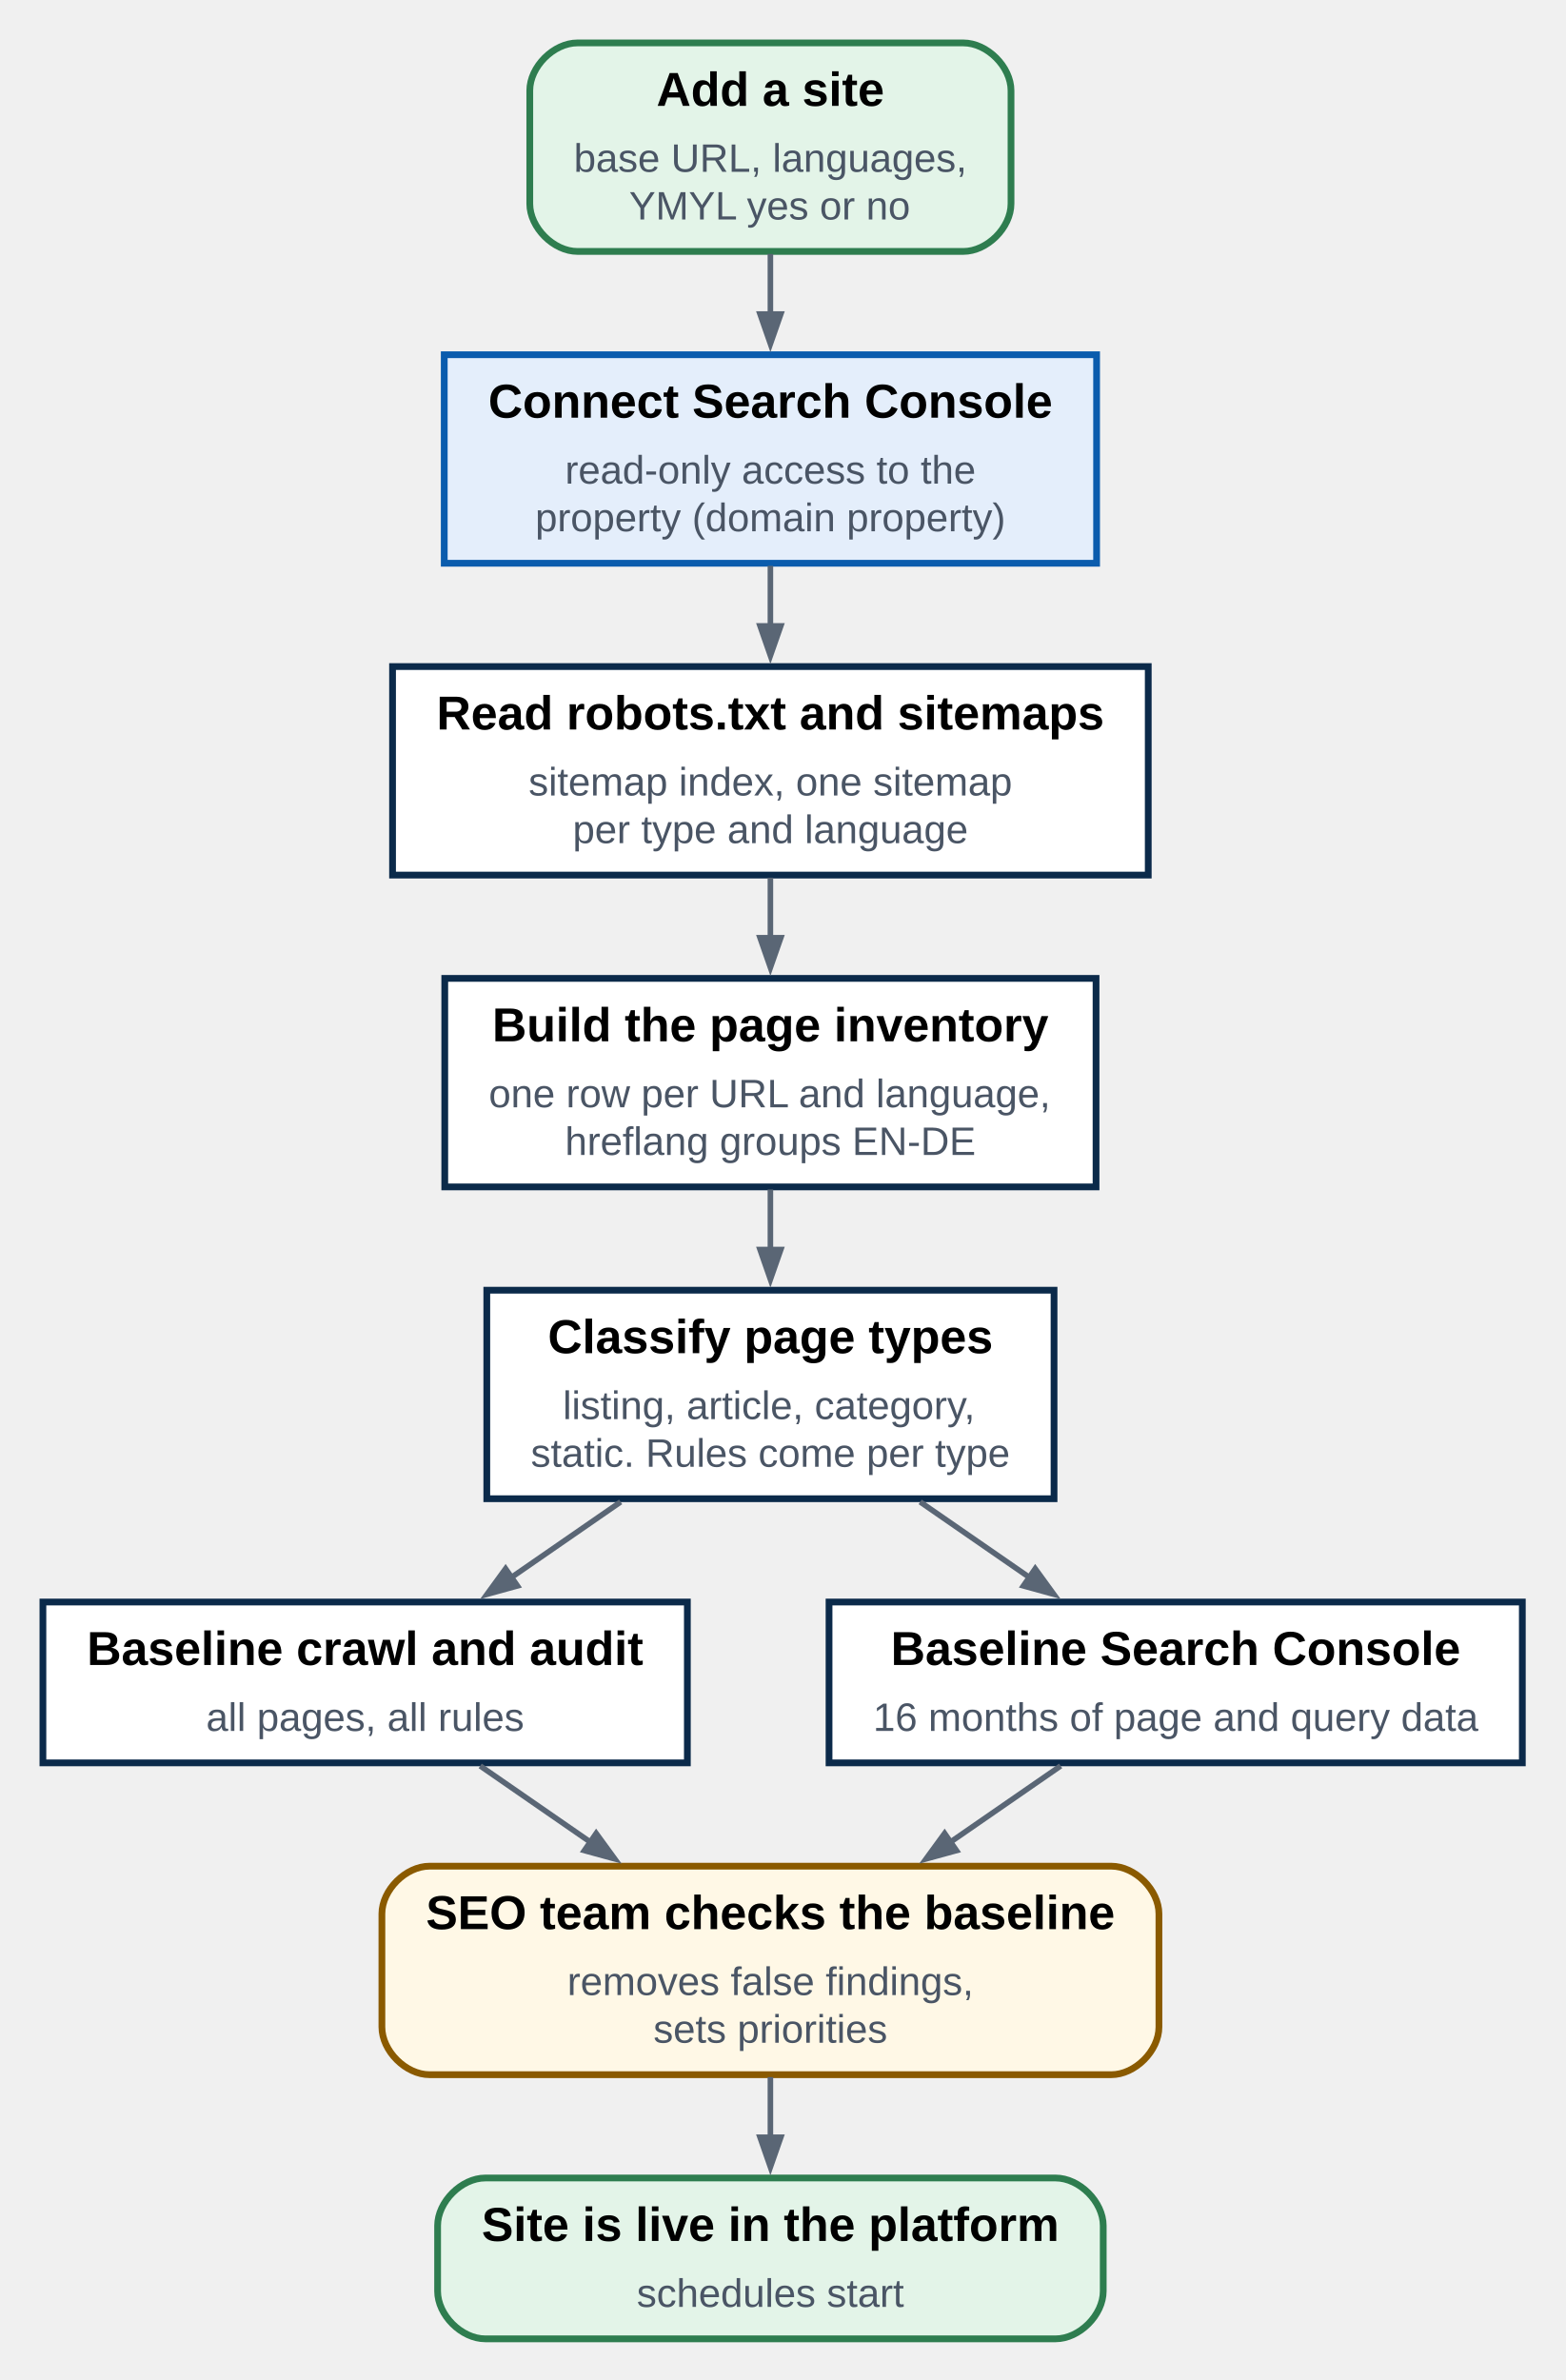
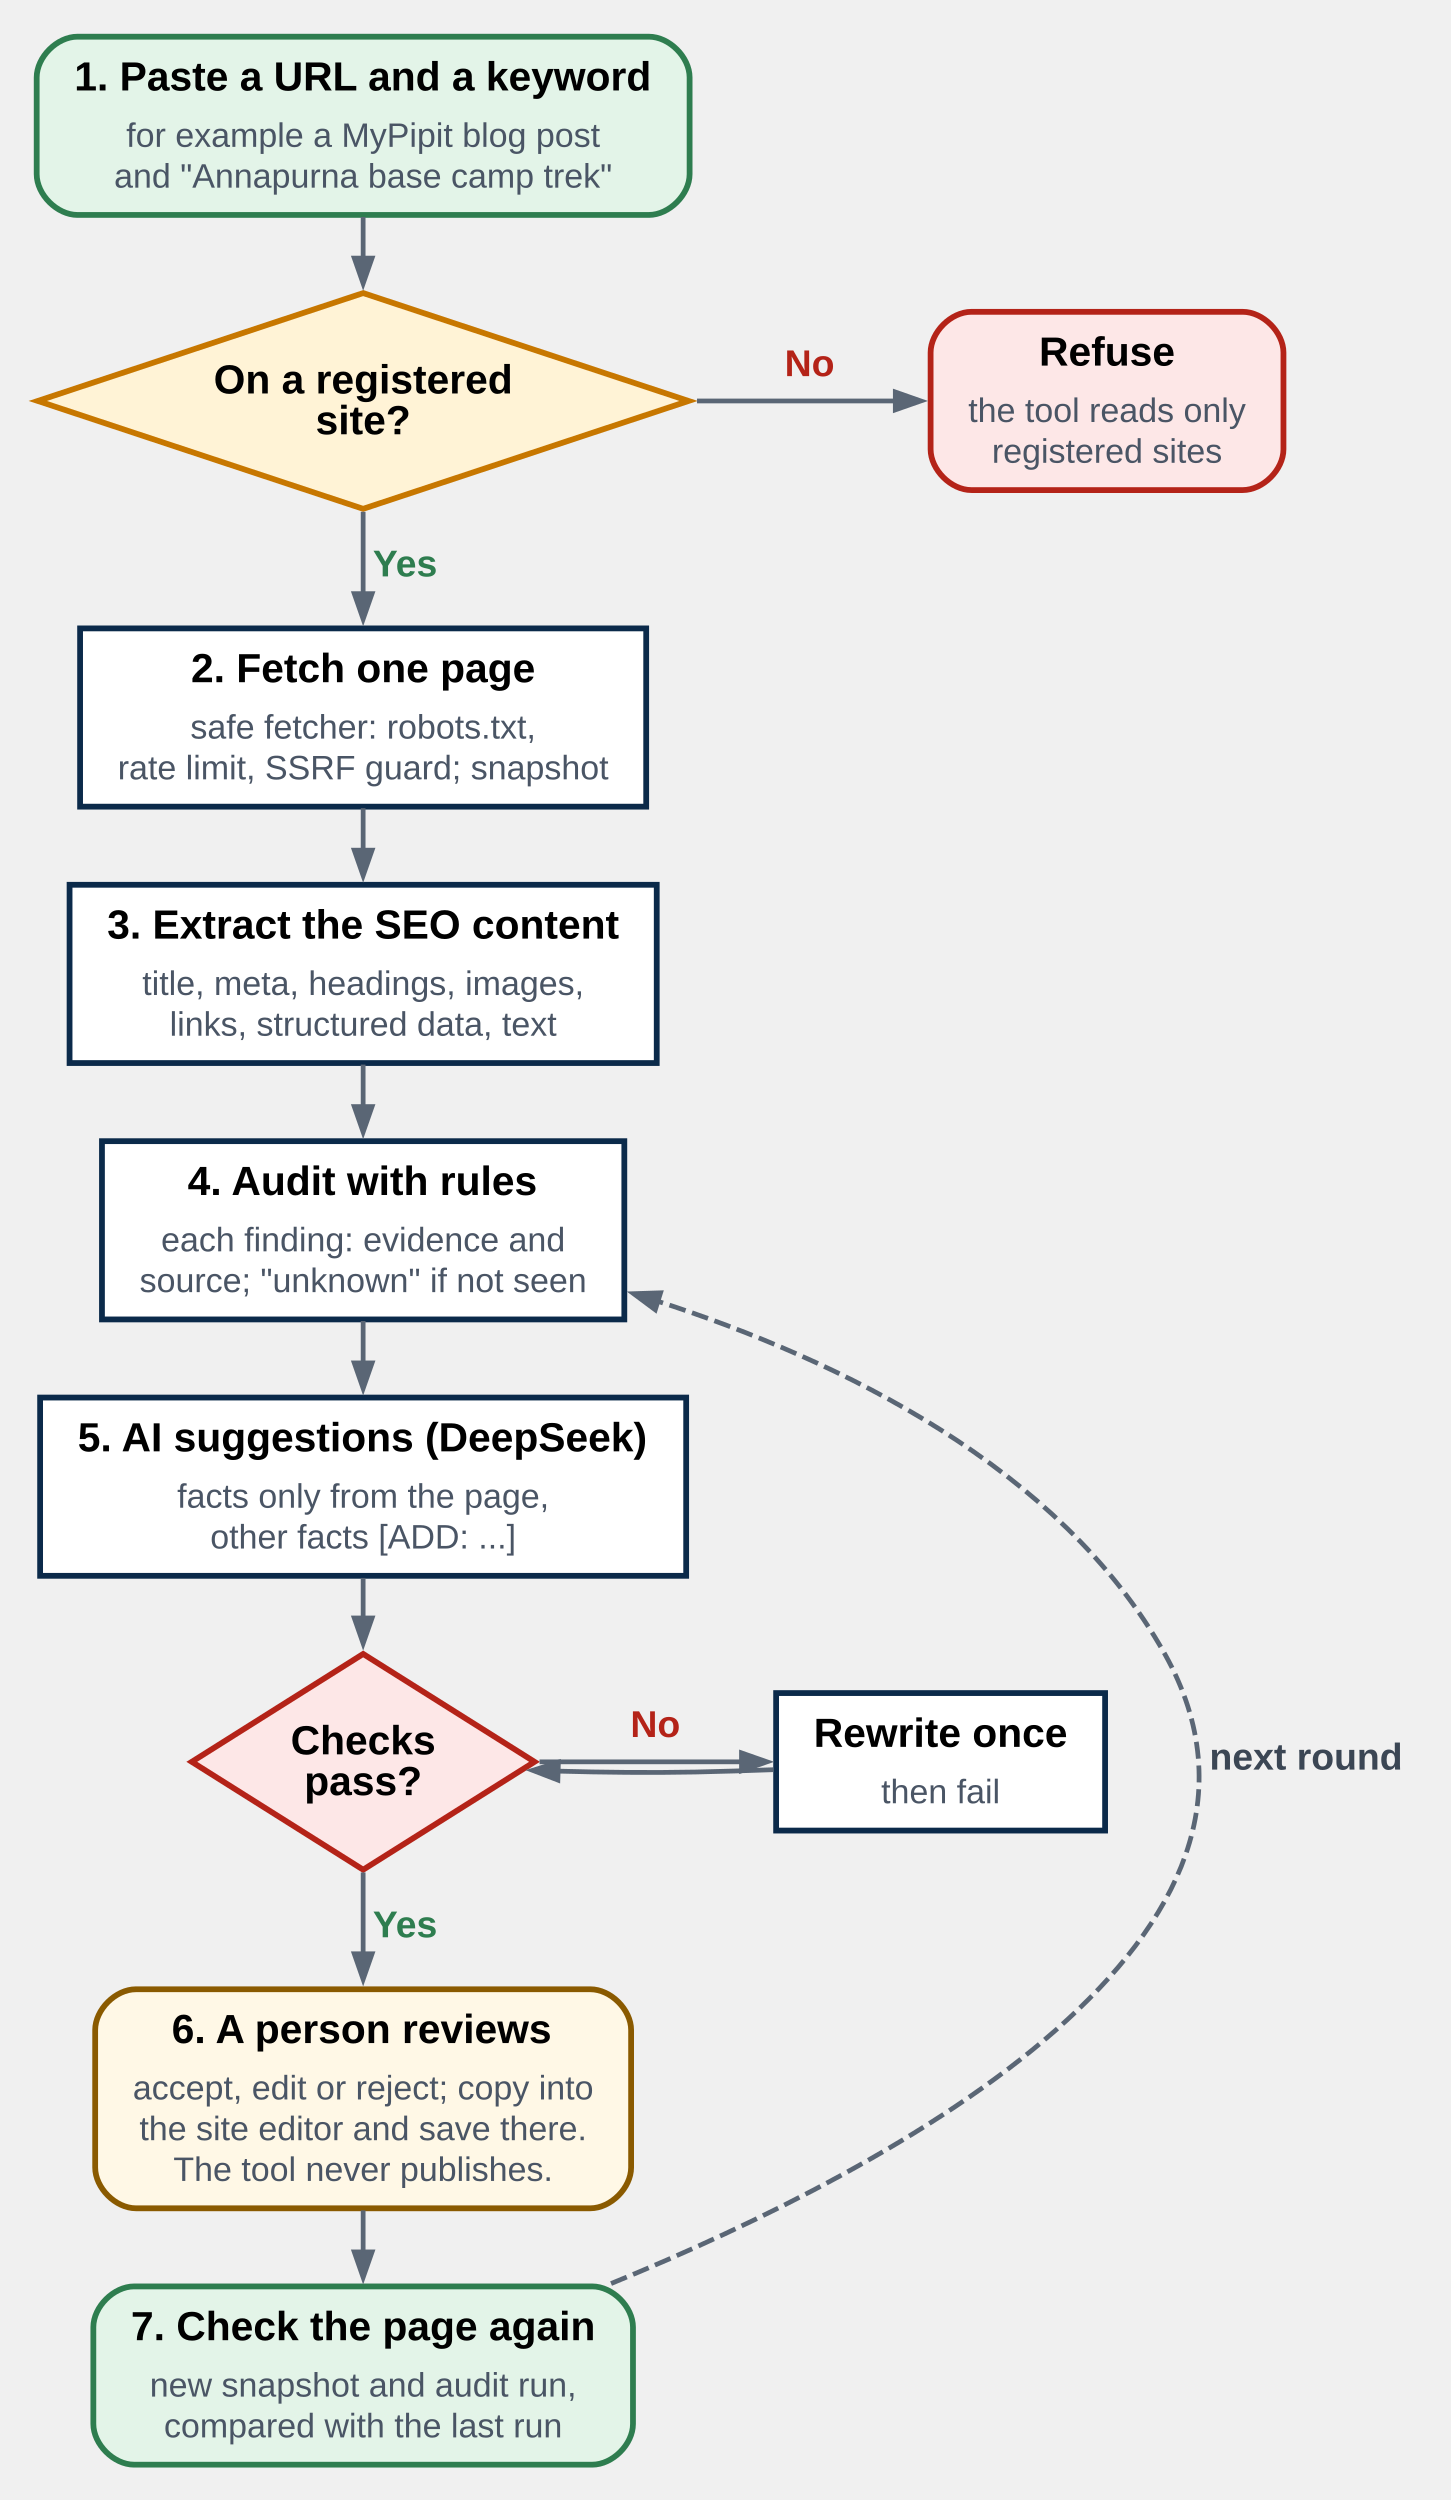
- <svg xmlns="http://www.w3.org/2000/svg" width="394pt" height="599pt" viewBox="0.00 0.00 394.00 599.00">
-   <g id="graph0" class="graph" transform="scale(1 1) rotate(0) translate(10.8 588.64)">
+ <svg xmlns="http://www.w3.org/2000/svg" width="427pt" height="736pt" viewBox="0.00 0.00 427.00 736.00">
+   <g id="graph0" class="graph" transform="scale(1 1) rotate(0) translate(10.8 725.6)">
    <g id="node1" class="node">
-       <path fill="#e3f4e8" stroke="#2e7d4f" stroke-width="1.7" d="M231.66,-577.84C231.66,-577.84 134.54,-577.84 134.54,-577.84 128.54,-577.84 122.54,-571.84 122.54,-565.84 122.54,-565.84 122.54,-537.36 122.54,-537.36 122.54,-531.36 128.54,-525.36 134.54,-525.36 134.54,-525.36 231.66,-525.36 231.66,-525.36 237.66,-525.36 243.66,-531.36 243.66,-537.36 243.66,-537.36 243.66,-565.84 243.66,-565.84 243.66,-571.84 237.66,-577.84 231.66,-577.84" />
-       <text xml:space="preserve" text-anchor="start" x="154.43" y="-562" font-family="Arial" font-weight="bold" font-size="12.00">Add a site</text>
-       <text xml:space="preserve" text-anchor="start" x="133.62" y="-545.4" font-family="Arial" font-size="10.00" fill="#4a5565">base URL, languages,</text>
-       <text xml:space="preserve" text-anchor="start" x="147.53" y="-533.4" font-family="Arial" font-size="10.00" fill="#4a5565">YMYL yes or no</text>
+       <path fill="#e3f4e8" stroke="#2e7d4f" stroke-width="1.7" d="M180.22,-714.8C180.22,-714.8 12,-714.8 12,-714.8 6,-714.8 0,-708.8 0,-702.8 0,-702.8 0,-674.32 0,-674.32 0,-668.32 6,-662.32 12,-662.32 12,-662.32 180.22,-662.32 180.22,-662.32 186.22,-662.32 192.22,-668.32 192.22,-674.32 192.22,-674.32 192.22,-702.8 192.22,-702.8 192.22,-708.8 186.22,-714.8 180.22,-714.8" />
+       <text xml:space="preserve" text-anchor="start" x="11.08" y="-698.96" font-family="Arial" font-weight="bold" font-size="12.00">1. Paste a URL and a keyword</text>
+       <text xml:space="preserve" text-anchor="start" x="26.36" y="-682.36" font-family="Arial" font-size="10.00" fill="#4a5565">for example a MyPipit blog post</text>
+       <text xml:space="preserve" text-anchor="start" x="22.79" y="-670.36" font-family="Arial" font-size="10.00" fill="#4a5565">and "Annapurna base camp trek"</text>
    </g>
    <g id="node2" class="node">
-       <polygon fill="#e4eefb" stroke="#0b5cad" stroke-width="1.7" points="265.2,-499.36 101.01,-499.36 101.01,-446.88 265.2,-446.88 265.2,-499.36" />
-       <text xml:space="preserve" text-anchor="start" x="112.09" y="-483.52" font-family="Arial" font-weight="bold" font-size="12.00">Connect Search Console</text>
-       <text xml:space="preserve" text-anchor="start" x="131.41" y="-466.92" font-family="Arial" font-size="10.00" fill="#4a5565">read-only access to the</text>
-       <text xml:space="preserve" text-anchor="start" x="123.91" y="-454.92" font-family="Arial" font-size="10.00" fill="#4a5565">property (domain property)</text>
+       <polygon fill="#fff3d6" stroke="#c77700" stroke-width="1.7" points="96.11,-639.32 0.32,-607.56 96.11,-575.8 191.9,-607.56 96.11,-639.32" />
+       <text xml:space="preserve" text-anchor="start" x="52.1" y="-609.76" font-family="Arial" font-weight="bold" font-size="12.00">On a registered</text>
+       <text xml:space="preserve" text-anchor="start" x="82.11" y="-597.76" font-family="Arial" font-weight="bold" font-size="12.00">site?</text>
    </g>
    <g id="edge1" class="edge">
-       <path fill="none" stroke="#5a6675" stroke-width="1.4" d="M183.1,-524.71C183.1,-519.85 183.1,-514.69 183.1,-509.6" />
-       <polygon fill="#5a6675" stroke="#5a6675" stroke-width="1.4" points="185.73,-509.6 183.1,-502.1 180.48,-509.6 185.73,-509.6" />
+       <path fill="none" stroke="#5a6675" stroke-width="1.4" d="M96.11,-661.69C96.11,-657.79 96.11,-653.69 96.11,-649.57" />
+       <polygon fill="#5a6675" stroke="#5a6675" stroke-width="1.4" points="98.74,-649.62 96.11,-642.12 93.49,-649.62 98.74,-649.62" />
    </g>
    <g id="node3" class="node">
-       <polygon fill="#ffffff" stroke="#0b2a4a" stroke-width="1.7" points="278.2,-420.88 88,-420.88 88,-368.4 278.2,-368.4 278.2,-420.88" />
-       <text xml:space="preserve" text-anchor="start" x="99.08" y="-405.04" font-family="Arial" font-weight="bold" font-size="12.00">Read robots.txt and sitemaps</text>
-       <text xml:space="preserve" text-anchor="start" x="122.24" y="-388.44" font-family="Arial" font-size="10.00" fill="#4a5565">sitemap index, one sitemap</text>
-       <text xml:space="preserve" text-anchor="start" x="133.34" y="-376.44" font-family="Arial" font-size="10.00" fill="#4a5565">per type and language</text>
+       <path fill="#fde7e7" stroke="#b42318" stroke-width="1.7" d="M355.05,-633.8C355.05,-633.8 275.17,-633.8 275.17,-633.8 269.17,-633.8 263.17,-627.8 263.17,-621.8 263.17,-621.8 263.17,-593.32 263.17,-593.32 263.17,-587.32 269.17,-581.32 275.17,-581.32 275.17,-581.32 355.05,-581.32 355.05,-581.32 361.05,-581.32 367.05,-587.32 367.05,-593.32 367.05,-593.32 367.05,-621.8 367.05,-621.8 367.05,-627.8 361.05,-633.8 355.05,-633.8" />
+       <text xml:space="preserve" text-anchor="start" x="295.1" y="-617.96" font-family="Arial" font-weight="bold" font-size="12.00">Refuse</text>
+       <text xml:space="preserve" text-anchor="start" x="274.25" y="-601.36" font-family="Arial" font-size="10.00" fill="#4a5565">the tool reads only</text>
+       <text xml:space="preserve" text-anchor="start" x="281.21" y="-589.36" font-family="Arial" font-size="10.00" fill="#4a5565">registered sites</text>
    </g>
    <g id="edge2" class="edge">
-       <path fill="none" stroke="#5a6675" stroke-width="1.4" d="M183.1,-446.23C183.1,-441.37 183.1,-436.21 183.1,-431.12" />
-       <polygon fill="#5a6675" stroke="#5a6675" stroke-width="1.4" points="185.73,-431.12 183.1,-423.62 180.48,-431.12 185.73,-431.12" />
+       <path fill="none" stroke="#5a6675" stroke-width="1.4" d="M194.4,-607.56C214.26,-607.56 234.61,-607.56 252.81,-607.56" />
+       <polygon fill="#5a6675" stroke="#5a6675" stroke-width="1.4" points="252.78,-610.19 260.28,-607.56 252.78,-604.94 252.78,-610.19" />
+       <text xml:space="preserve" text-anchor="start" x="217.15" y="-614.86" font-family="Arial" font-weight="bold" font-size="11.00" fill="#b42318"> No </text>
    </g>
    <g id="node4" class="node">
-       <polygon fill="#ffffff" stroke="#0b2a4a" stroke-width="1.7" points="265.06,-342.4 101.14,-342.4 101.14,-289.92 265.06,-289.92 265.06,-342.4" />
-       <text xml:space="preserve" text-anchor="start" x="113.09" y="-326.56" font-family="Arial" font-weight="bold" font-size="12.00">Build the page inventory</text>
-       <text xml:space="preserve" text-anchor="start" x="112.22" y="-309.96" font-family="Arial" font-size="10.00" fill="#4a5565">one row per URL and language,</text>
-       <text xml:space="preserve" text-anchor="start" x="131.41" y="-297.96" font-family="Arial" font-size="10.00" fill="#4a5565">hreflang groups EN-DE</text>
+       <polygon fill="#ffffff" stroke="#0b2a4a" stroke-width="1.7" points="179.44,-540.6 12.78,-540.6 12.78,-488.12 179.44,-488.12 179.44,-540.6" />
+       <text xml:space="preserve" text-anchor="start" x="45.43" y="-524.76" font-family="Arial" font-weight="bold" font-size="12.00">2. Fetch one page</text>
+       <text xml:space="preserve" text-anchor="start" x="45.25" y="-508.16" font-family="Arial" font-size="10.00" fill="#4a5565">safe fetcher: robots.txt,</text>
+       <text xml:space="preserve" text-anchor="start" x="23.86" y="-496.16" font-family="Arial" font-size="10.00" fill="#4a5565">rate limit, SSRF guard; snapshot</text>
    </g>
    <g id="edge3" class="edge">
-       <path fill="none" stroke="#5a6675" stroke-width="1.4" d="M183.1,-367.75C183.1,-362.89 183.1,-357.73 183.1,-352.64" />
-       <polygon fill="#5a6675" stroke="#5a6675" stroke-width="1.4" points="185.73,-352.64 183.1,-345.14 180.48,-352.64 185.73,-352.64" />
+       <path fill="none" stroke="#5a6675" stroke-width="1.4" d="M96.11,-574.92C96.11,-567.09 96.11,-558.66 96.11,-550.67" />
+       <polygon fill="#5a6675" stroke="#5a6675" stroke-width="1.4" points="98.74,-550.83 96.11,-543.33 93.49,-550.83 98.74,-550.83" />
+       <text xml:space="preserve" text-anchor="start" x="96.11" y="-555.9" font-family="Arial" font-weight="bold" font-size="11.00" fill="#2e7d4f"> Yes </text>
    </g>
    <g id="node5" class="node">
-       <polygon fill="#ffffff" stroke="#0b2a4a" stroke-width="1.7" points="254.49,-263.92 111.72,-263.92 111.72,-211.44 254.49,-211.44 254.49,-263.92" />
-       <text xml:space="preserve" text-anchor="start" x="127.08" y="-248.08" font-family="Arial" font-weight="bold" font-size="12.00">Classify page types</text>
-       <text xml:space="preserve" text-anchor="start" x="130.86" y="-231.48" font-family="Arial" font-size="10.00" fill="#4a5565">listing, article, category,</text>
-       <text xml:space="preserve" text-anchor="start" x="122.8" y="-219.48" font-family="Arial" font-size="10.00" fill="#4a5565">static. Rules come per type</text>
+       <polygon fill="#ffffff" stroke="#0b2a4a" stroke-width="1.7" points="182.54,-465.12 9.68,-465.12 9.68,-412.64 182.54,-412.64 182.54,-465.12" />
+       <text xml:space="preserve" text-anchor="start" x="20.76" y="-449.28" font-family="Arial" font-weight="bold" font-size="12.00">3. Extract the SEO content</text>
+       <text xml:space="preserve" text-anchor="start" x="31.08" y="-432.68" font-family="Arial" font-size="10.00" fill="#4a5565">title, meta, headings, images,</text>
+       <text xml:space="preserve" text-anchor="start" x="39.14" y="-420.68" font-family="Arial" font-size="10.00" fill="#4a5565">links, structured data, text</text>
    </g>
    <g id="edge4" class="edge">
-       <path fill="none" stroke="#5a6675" stroke-width="1.4" d="M183.1,-289.27C183.1,-284.41 183.1,-279.25 183.1,-274.16" />
-       <polygon fill="#5a6675" stroke="#5a6675" stroke-width="1.4" points="185.73,-274.16 183.1,-266.66 180.48,-274.16 185.73,-274.16" />
+       <path fill="none" stroke="#5a6675" stroke-width="1.4" d="M96.11,-487.66C96.11,-483.66 96.11,-479.46 96.11,-475.29" />
+       <polygon fill="#5a6675" stroke="#5a6675" stroke-width="1.4" points="98.74,-475.31 96.11,-467.81 93.49,-475.31 98.74,-475.31" />
    </g>
    <g id="node6" class="node">
-       <polygon fill="#ffffff" stroke="#0b2a4a" stroke-width="1.7" points="162.2,-185.44 0,-185.44 0,-144.96 162.2,-144.96 162.2,-185.44" />
-       <text xml:space="preserve" text-anchor="start" x="11.08" y="-169.6" font-family="Arial" font-weight="bold" font-size="12.00">Baseline crawl and audit</text>
-       <text xml:space="preserve" text-anchor="start" x="41.08" y="-153" font-family="Arial" font-size="10.00" fill="#4a5565">all pages, all rules</text>
+       <polygon fill="#ffffff" stroke="#0b2a4a" stroke-width="1.7" points="173,-389.64 19.22,-389.64 19.22,-337.16 173,-337.16 173,-389.64" />
+       <text xml:space="preserve" text-anchor="start" x="44.44" y="-373.8" font-family="Arial" font-weight="bold" font-size="12.00">4. Audit with rules</text>
+       <text xml:space="preserve" text-anchor="start" x="36.62" y="-357.2" font-family="Arial" font-size="10.00" fill="#4a5565">each finding: evidence and</text>
+       <text xml:space="preserve" text-anchor="start" x="30.3" y="-345.2" font-family="Arial" font-size="10.00" fill="#4a5565">source; "unknown" if not seen</text>
    </g>
    <g id="edge5" class="edge">
-       <path fill="none" stroke="#5a6675" stroke-width="1.4" d="M145.41,-210.64C136.37,-204.39 126.73,-197.73 117.73,-191.51" />
-       <polygon fill="#5a6675" stroke="#5a6675" stroke-width="1.4" points="119.44,-189.5 111.77,-187.39 116.45,-193.82 119.44,-189.5" />
+       <path fill="none" stroke="#5a6675" stroke-width="1.4" d="M96.11,-412.18C96.11,-408.18 96.11,-403.98 96.11,-399.81" />
+       <polygon fill="#5a6675" stroke="#5a6675" stroke-width="1.4" points="98.74,-399.83 96.11,-392.33 93.49,-399.83 98.74,-399.83" />
    </g>
    <g id="node7" class="node">
-       <polygon fill="#ffffff" stroke="#0b2a4a" stroke-width="1.7" points="372.35,-185.44 197.86,-185.44 197.86,-144.96 372.35,-144.96 372.35,-185.44" />
-       <text xml:space="preserve" text-anchor="start" x="213.41" y="-169.6" font-family="Arial" font-weight="bold" font-size="12.00">Baseline Search Console</text>
-       <text xml:space="preserve" text-anchor="start" x="208.94" y="-153" font-family="Arial" font-size="10.00" fill="#4a5565">16 months of page and query data</text>
+       <polygon fill="#ffffff" stroke="#0b2a4a" stroke-width="1.7" points="191.21,-314.16 1.01,-314.16 1.01,-261.68 191.21,-261.68 191.21,-314.16" />
+       <text xml:space="preserve" text-anchor="start" x="12.09" y="-298.32" font-family="Arial" font-weight="bold" font-size="12.00">5. AI suggestions (DeepSeek)</text>
+       <text xml:space="preserve" text-anchor="start" x="41.36" y="-281.72" font-family="Arial" font-size="10.00" fill="#4a5565">facts only from the page,</text>
+       <text xml:space="preserve" text-anchor="start" x="51.1" y="-269.72" font-family="Arial" font-size="10.00" fill="#4a5565">other facts [ADD: ...]</text>
    </g>
    <g id="edge6" class="edge">
-       <path fill="none" stroke="#5a6675" stroke-width="1.4" d="M220.79,-210.64C229.84,-204.39 239.48,-197.73 248.47,-191.51" />
-       <polygon fill="#5a6675" stroke="#5a6675" stroke-width="1.4" points="249.75,-193.82 254.43,-187.39 246.77,-189.5 249.75,-193.82" />
+       <path fill="none" stroke="#5a6675" stroke-width="1.4" d="M96.11,-336.7C96.11,-332.7 96.11,-328.5 96.11,-324.33" />
+       <polygon fill="#5a6675" stroke="#5a6675" stroke-width="1.4" points="98.74,-324.35 96.11,-316.85 93.49,-324.35 98.74,-324.35" />
    </g>
    <g id="node8" class="node">
-       <path fill="#fff8e6" stroke="#8a5a00" stroke-width="1.7" d="M268.89,-118.96C268.89,-118.96 97.32,-118.96 97.32,-118.96 91.32,-118.96 85.32,-112.96 85.32,-106.96 85.32,-106.96 85.32,-78.48 85.32,-78.48 85.32,-72.48 91.32,-66.48 97.32,-66.48 97.32,-66.48 268.89,-66.48 268.89,-66.48 274.89,-66.48 280.89,-72.48 280.89,-78.48 280.89,-78.48 280.89,-106.96 280.89,-106.96 280.89,-112.96 274.89,-118.96 268.89,-118.96" />
-       <text xml:space="preserve" text-anchor="start" x="96.4" y="-103.12" font-family="Arial" font-weight="bold" font-size="12.00">SEO team checks the baseline</text>
-       <text xml:space="preserve" text-anchor="start" x="131.97" y="-86.52" font-family="Arial" font-size="10.00" fill="#4a5565">removes false findings,</text>
-       <text xml:space="preserve" text-anchor="start" x="153.65" y="-74.52" font-family="Arial" font-size="10.00" fill="#4a5565">sets priorities</text>
+       <polygon fill="#fde7e7" stroke="#b42318" stroke-width="1.7" points="96.11,-238.68 45.66,-206.92 96.11,-175.16 146.56,-206.92 96.11,-238.68" />
+       <text xml:space="preserve" text-anchor="start" x="74.77" y="-209.12" font-family="Arial" font-weight="bold" font-size="12.00">Checks</text>
+       <text xml:space="preserve" text-anchor="start" x="78.77" y="-197.12" font-family="Arial" font-weight="bold" font-size="12.00">pass?</text>
    </g>
    <g id="edge7" class="edge">
-       <path fill="none" stroke="#5a6675" stroke-width="1.4" d="M110.06,-144.19C118.71,-138.21 128.41,-131.51 137.84,-124.99" />
-       <polygon fill="#5a6675" stroke="#5a6675" stroke-width="1.4" points="139.25,-127.21 143.93,-120.79 136.27,-122.89 139.25,-127.21" />
+       <path fill="none" stroke="#5a6675" stroke-width="1.4" d="M96.11,-261.05C96.11,-257.2 96.11,-253.16 96.11,-249.09" />
+       <polygon fill="#5a6675" stroke="#5a6675" stroke-width="1.4" points="98.74,-249.26 96.11,-241.76 93.49,-249.26 98.74,-249.26" />
+     </g>
+     <g id="node9" class="node">
+       <polygon fill="#ffffff" stroke="#0b2a4a" stroke-width="1.7" points="314.54,-227.16 217.69,-227.16 217.69,-186.68 314.54,-186.68 314.54,-227.16" />
+       <text xml:space="preserve" text-anchor="start" x="228.77" y="-211.32" font-family="Arial" font-weight="bold" font-size="12.00">Rewrite once</text>
+       <text xml:space="preserve" text-anchor="start" x="248.6" y="-194.72" font-family="Arial" font-size="10.00" fill="#4a5565">then fail</text>
    </g>
    <g id="edge8" class="edge">
-       <path fill="none" stroke="#5a6675" stroke-width="1.4" d="M256.15,-144.19C247.5,-138.21 237.8,-131.51 228.36,-124.99" />
-       <polygon fill="#5a6675" stroke="#5a6675" stroke-width="1.4" points="229.94,-122.89 222.27,-120.79 226.95,-127.21 229.94,-122.89" />
+       <path fill="none" stroke="#5a6675" stroke-width="1.4" d="M148.04,-206.92C166.84,-206.92 188.19,-206.92 207.51,-206.92" />
+       <polygon fill="#5a6675" stroke="#5a6675" stroke-width="1.4" points="207.5,-209.55 215,-206.92 207.5,-204.3 207.5,-209.55" />
+       <text xml:space="preserve" text-anchor="start" x="171.74" y="-214.22" font-family="Arial" font-weight="bold" font-size="11.00" fill="#b42318"> No </text>
    </g>
-     <g id="node9" class="node">
-       <path fill="#e3f4e8" stroke="#2e7d4f" stroke-width="1.7" d="M254.87,-40.48C254.87,-40.48 111.34,-40.48 111.34,-40.48 105.34,-40.48 99.34,-34.48 99.34,-28.48 99.34,-28.48 99.34,-12 99.34,-12 99.34,-6 105.34,0 111.34,0 111.34,0 254.87,0 254.87,0 260.87,0 266.87,-6 266.87,-12 266.87,-12 266.87,-28.48 266.87,-28.48 266.87,-34.48 260.87,-40.48 254.87,-40.48" />
-       <text xml:space="preserve" text-anchor="start" x="110.42" y="-24.64" font-family="Arial" font-weight="bold" font-size="12.00">Site is live in the platform</text>
-       <text xml:space="preserve" text-anchor="start" x="149.47" y="-8.04" font-family="Arial" font-size="10.00" fill="#4a5565">schedules start</text>
+     <g id="node10" class="node">
+       <path fill="#fff8e6" stroke="#8a5a00" stroke-width="1.7" d="M163,-139.96C163,-139.96 29.22,-139.96 29.22,-139.96 23.22,-139.96 17.22,-133.96 17.22,-127.96 17.22,-127.96 17.22,-87.48 17.22,-87.48 17.22,-81.48 23.22,-75.48 29.22,-75.48 29.22,-75.48 163,-75.48 163,-75.48 169,-75.48 175,-81.48 175,-87.48 175,-87.48 175,-127.96 175,-127.96 175,-133.96 169,-139.96 163,-139.96" />
+       <text xml:space="preserve" text-anchor="start" x="39.75" y="-124.12" font-family="Arial" font-weight="bold" font-size="12.00">6. A person reviews</text>
+       <text xml:space="preserve" text-anchor="start" x="28.3" y="-107.52" font-family="Arial" font-size="10.00" fill="#4a5565">accept, edit or reject; copy into</text>
+       <text xml:space="preserve" text-anchor="start" x="30.24" y="-95.52" font-family="Arial" font-size="10.00" fill="#4a5565">the site editor and save there.</text>
+       <text xml:space="preserve" text-anchor="start" x="40.24" y="-83.52" font-family="Arial" font-size="10.00" fill="#4a5565">The tool never publishes.</text>
+     </g>
+     <g id="edge10" class="edge">
+       <path fill="none" stroke="#5a6675" stroke-width="1.4" d="M96.11,-174.36C96.11,-166.72 96.11,-158.43 96.11,-150.39" />
+       <polygon fill="#5a6675" stroke="#5a6675" stroke-width="1.4" points="98.74,-150.4 96.11,-142.9 93.49,-150.4 98.74,-150.4" />
+       <text xml:space="preserve" text-anchor="start" x="96.11" y="-155.26" font-family="Arial" font-weight="bold" font-size="11.00" fill="#2e7d4f"> Yes </text>
    </g>
    <g id="edge9" class="edge">
-       <path fill="none" stroke="#5a6675" stroke-width="1.4" d="M183.1,-65.88C183.1,-60.9 183.1,-55.65 183.1,-50.57" />
-       <polygon fill="#5a6675" stroke="#5a6675" stroke-width="1.4" points="185.73,-50.74 183.1,-43.24 180.48,-50.74 185.73,-50.74" />
+       <path fill="none" stroke="#5a6675" stroke-width="1.4" d="M216.84,-204.6C209.19,-204.32 201.37,-204.07 193.98,-203.92 180.85,-203.65 166.73,-203.81 153.42,-204.18" />
+       <polygon fill="#5a6675" stroke="#5a6675" stroke-width="1.4" points="153.43,-201.55 146.01,-204.41 153.59,-206.8 153.43,-201.55" />
+     </g>
+     <g id="node11" class="node">
+       <path fill="#e3f4e8" stroke="#2e7d4f" stroke-width="1.7" d="M163.55,-52.48C163.55,-52.48 28.68,-52.48 28.68,-52.48 22.68,-52.48 16.68,-46.48 16.68,-40.48 16.68,-40.48 16.68,-12 16.68,-12 16.68,-6 22.68,0 28.68,0 28.68,0 163.55,0 163.55,0 169.55,0 175.55,-6 175.55,-12 175.55,-12 175.55,-40.48 175.55,-40.48 175.55,-46.48 169.55,-52.48 163.55,-52.48" />
+       <text xml:space="preserve" text-anchor="start" x="27.76" y="-36.64" font-family="Arial" font-weight="bold" font-size="12.00">7. Check the page again</text>
+       <text xml:space="preserve" text-anchor="start" x="33.29" y="-20.04" font-family="Arial" font-size="10.00" fill="#4a5565">new snapshot and audit run,</text>
+       <text xml:space="preserve" text-anchor="start" x="37.47" y="-8.04" font-family="Arial" font-size="10.00" fill="#4a5565">compared with the last run</text>
+     </g>
+     <g id="edge11" class="edge">
+       <path fill="none" stroke="#5a6675" stroke-width="1.4" d="M96.11,-74.85C96.11,-70.77 96.11,-66.57 96.11,-62.44" />
+       <polygon fill="#5a6675" stroke="#5a6675" stroke-width="1.4" points="98.74,-62.63 96.11,-55.13 93.49,-62.63 98.74,-62.63" />
+     </g>
+     <g id="edge12" class="edge">
+       <path fill="none" stroke="#5a6675" stroke-width="1.4" stroke-dasharray="5,2" d="M169.1,-53.32C254.47,-88.27 378.59,-155.63 332.11,-238.68 301.35,-293.65 236.54,-325.15 182.61,-342.59" />
+       <polygon fill="#5a6675" stroke="#5a6675" stroke-width="1.4" points="182.11,-339.99 175.73,-344.74 183.67,-345 182.11,-339.99" />
+       <text xml:space="preserve" text-anchor="start" x="342.22" y="-204.62" font-family="Arial" font-weight="bold" font-size="11.00" fill="#3b4654"> next round </text>
    </g>
  </g>
</svg>
